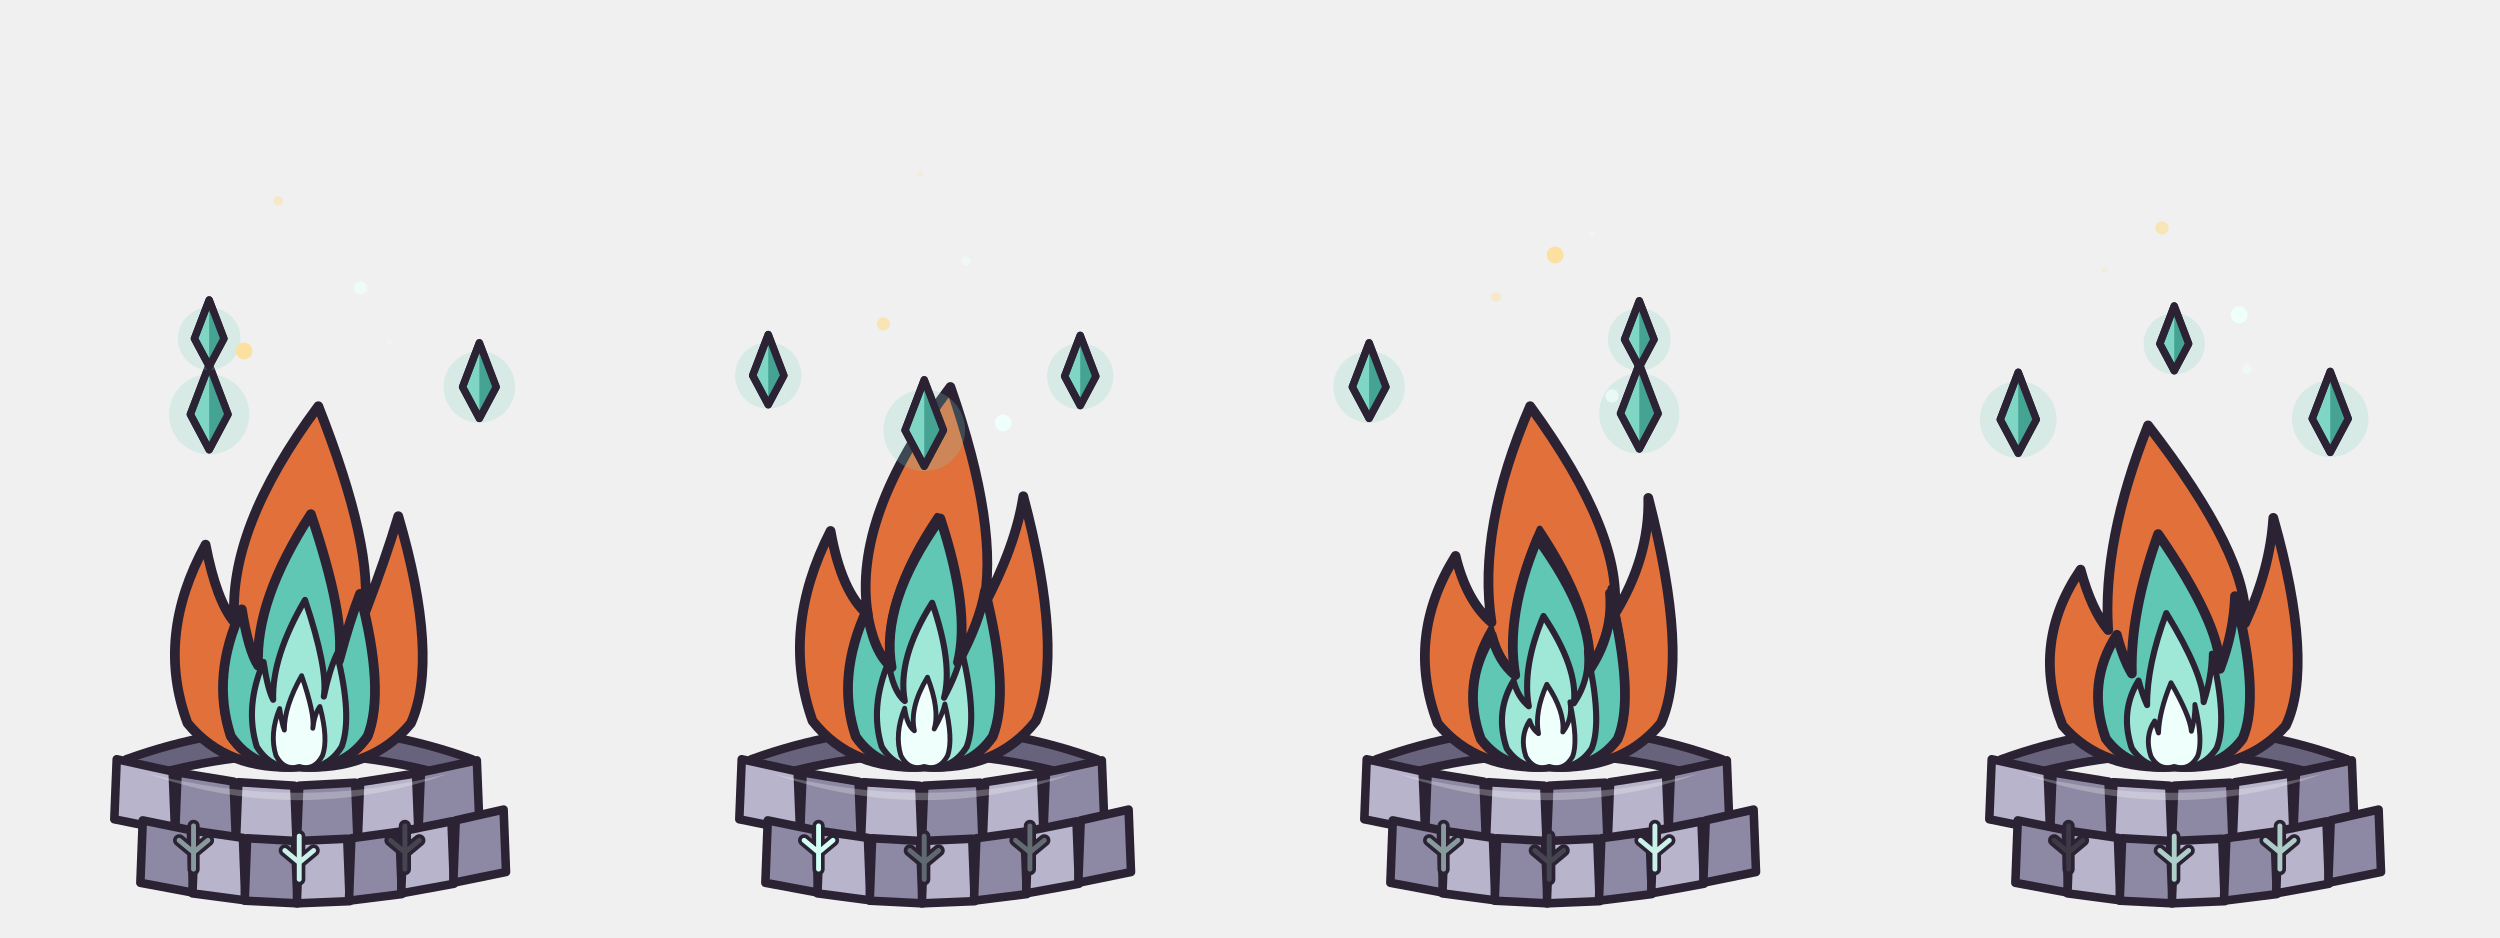
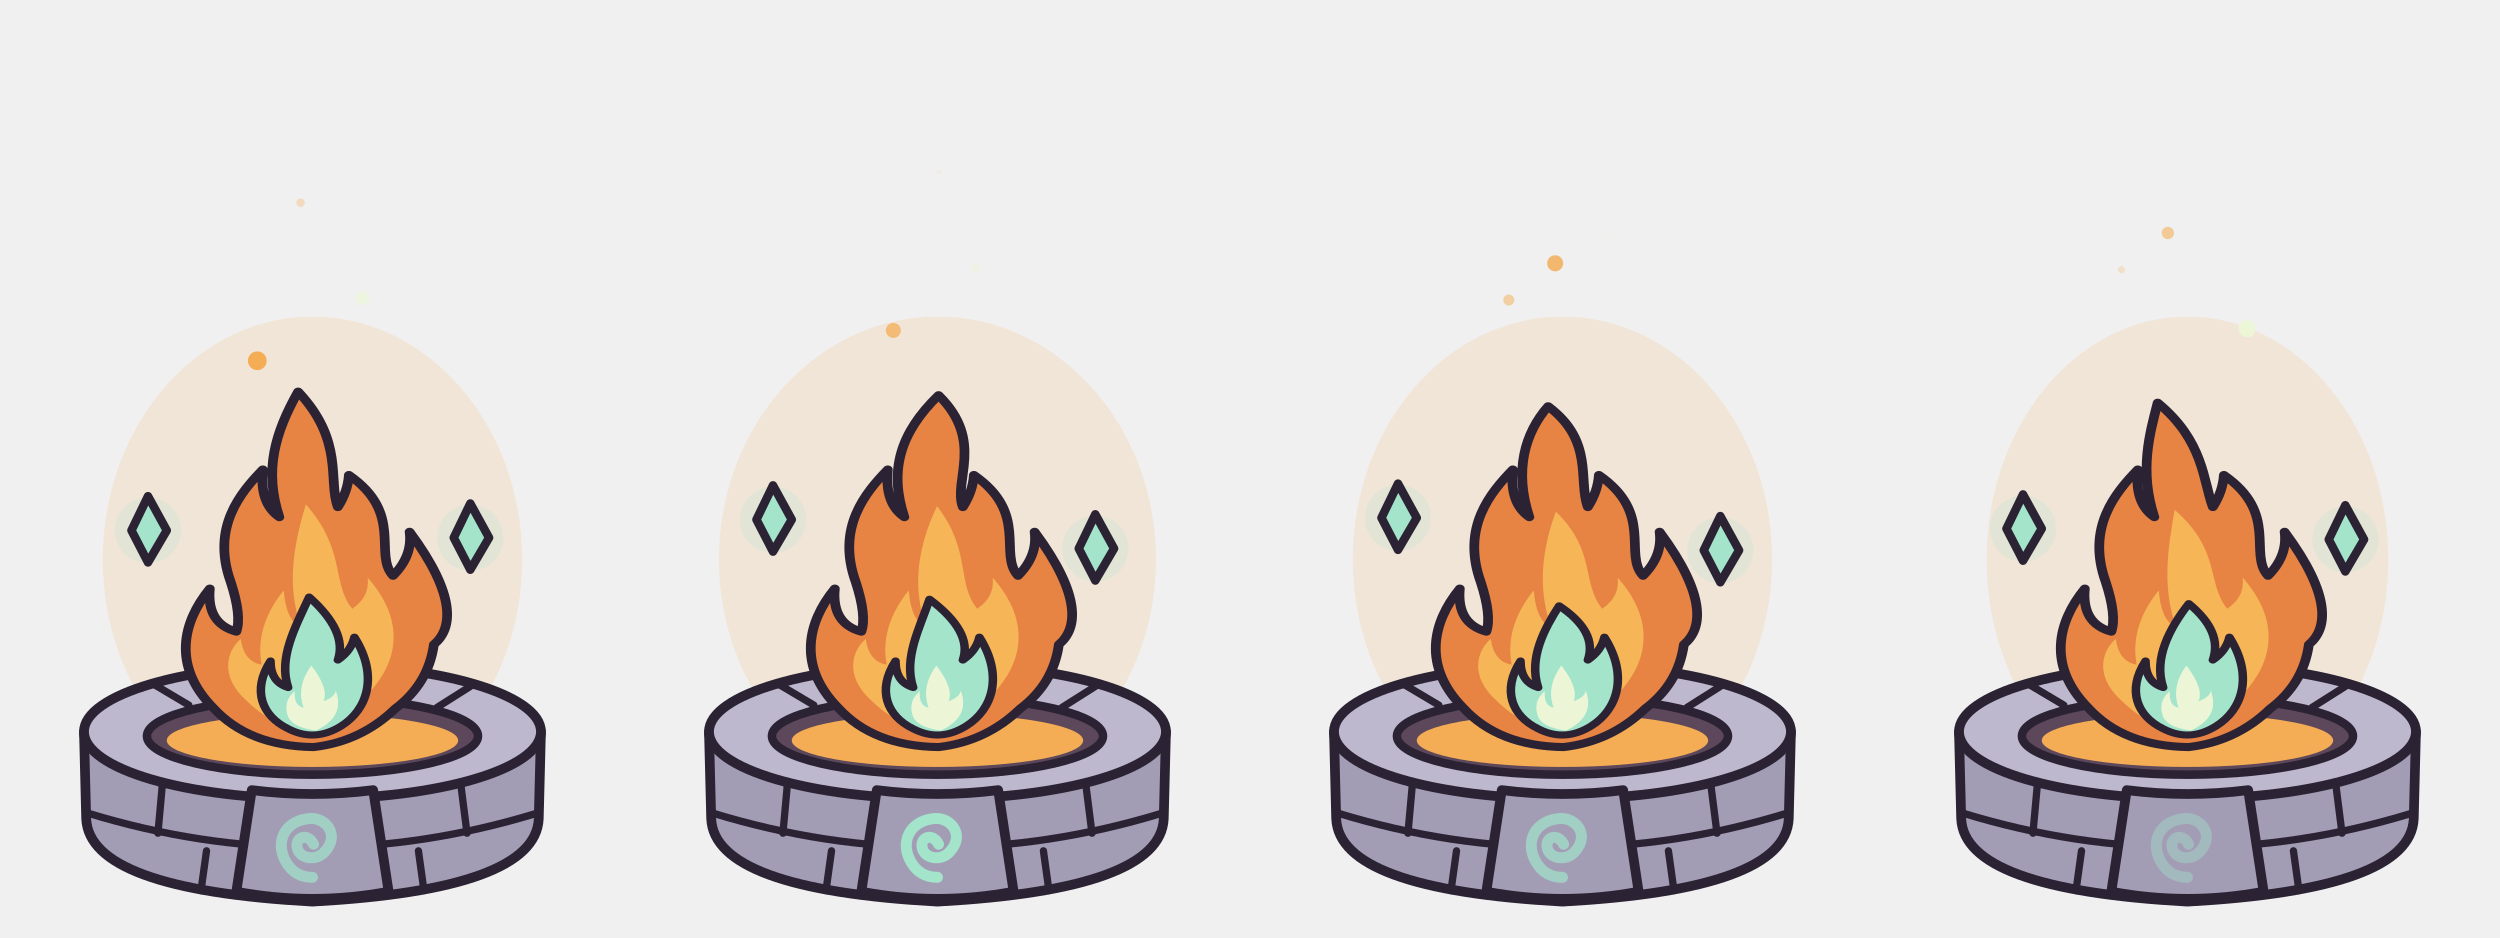
<svg xmlns="http://www.w3.org/2000/svg" width="1024" height="384" viewBox="0 0 2048 768">
  <defs />
  <g stroke="#2b2233" stroke-linejoin="round" stroke-linecap="round" stroke-width="8.00">
-     <g transform="translate(-6.7 -7.6) scale(0.98371)">
-       <path d="M112 640 Q256 588 400 640 L400 660 Q256 612 112 660 Z" fill="#67637d" stroke-width="7.12" />
-       <g transform="translate(0.0 0.0) rotate(0.0) scale(1 1)">
-         <path d="M271.9 346.0 Q319.0 465.7 310.0 520.0 Q328.3 472.0 338.5 437.6 Q373.0 556.0 349.0 610.0 Q316.0 650.0 256.0 646.0 Q196.0 650.0 163.0 610.0 Q136.0 538.0 178.0 461.3 Q187.0 508.0 202.1 526.0 Q196.0 448.0 271.9 346.0 Z" fill="#e2703a" stroke-width="8.13" />
-         <path d="M263.9 448.0 Q295.1 527.8 289.5 562.8 Q299.8 531.2 307.1 509.5 Q328.5 586.6 313.7 622.2 Q293.2 650.0 256.0 646.0 Q218.8 650.0 198.3 622.2 Q181.6 574.7 207.6 523.4 Q213.2 554.9 222.0 566.8 Q218.8 515.3 263.9 448.0 Z" fill="#f4a64a" stroke-width="5.08" />
-         <path d="M259.2 538.0 Q277.4 582.5 274.4 600.6 Q279.1 583.4 284.1 572.8 Q295.8 613.6 287.6 633.0 Q276.4 650.0 256.0 646.0 Q235.6 650.0 224.4 633.0 Q215.2 607.1 229.5 578.4 Q232.5 596.3 236.9 602.8 Q235.6 574.7 259.2 538.0 Z" fill="#fbe0a0" stroke-width="4.07" />
+     <g transform="translate(24.5 69.5) scale(0.90419)">
+       <ellipse cx="256" cy="430" rx="190.0" ry="220" fill="#f4ad55" opacity=".16" stroke="none" />
+       <path d="M49 586 Q61 550 256 548 Q451 550 463 586 L461 665 Q458 729 256 740 Q54 729 51 665 Z" fill="#a29db5" stroke-width="8.82" />
+       <path d="M53 660 Q256 722 459 660" fill="none" stroke-width="6.62" />
+       <path d="M121 623 L116 678 M389 623 L396 678 M160 694 L155 730 M352 694 L357 730" fill="none" stroke-width="6.62" />
+       <ellipse cx="256.0" cy="586.0" rx="207.0" ry="61.0" fill="#bdb8cd" stroke-width="8.82" />
+       <path d="M112 543 L144 562 M219 526 L224 553 M321 529 L308 554 M399 545 L369 564" fill="none" stroke-width="6.62" />
+       <ellipse cx="256.0" cy="590.0" rx="150.0" ry="35.0" fill="#5c485a" stroke-width="7.72" />
+       <ellipse cx="256" cy="594" rx="132" ry="24" fill="#f4ad55" stroke="none" />
+       <g transform="translate(0 102) scale(1 .83)">
+         <path d="M243.0 212.0 C285.0 266 270 309 279 338 Q288 321 289 303 C339 345 311 389 329 413 Q347 391 344 365 C387 435 383 471 366 488 Q361 531 331 558 Q300 594 257 600 Q198 599 166 557 C129 512 138 464 163 427 Q160 465 187 474 Q192 457 182 420 C164 360 191 322 211 297 Q208 334 226 349 C212 298 222 257 243.0 212.0 Z" fill="#e78343" stroke-width="8.82" />
+         <path d="M250.0 335.0 C287 386 273 421 292 449 Q308 436 306 415 C342 464 332 509 307 541 Q288 572 255 584 Q221 579 196 549 C171 522 179 494 191 482 Q194 507 210 510 C205 479 215 451 230 429 Q232 462 246 470 C232 424 239 379 250.0 335.0 Z" fill="#f6b657" stroke="none" opacity="1" />
+         <path d="M253.0 436.2 Q288 474 279 505 Q291 495 294 480 C316 522 306 559 282 577 Q258 595 234 580 C210 566 201 538 218 506 Q218 529 234 535 C225 503 240 470 253.0 436.2 Z" fill="#a3e4cb" stroke-width="7.72" />
+         <path d="M255 511 Q271 536 266 550 Q277 545 277 538 Q286 567 259 582 Q235 578 233 563 Q230 549 240 539 Q239 555 248 557 Q241 534 255 511 Z" fill="#ecf6d6" stroke="none" opacity="1" />
      </g>
-       <path d="M265.7 435.9 Q294.6 521.4 289.1 557.8 Q298.1 524.1 306.6 502.3 Q327.8 583.0 313.0 620.8 Q292.8 650.0 256.0 646.0 Q219.2 650.0 199.0 620.8 Q182.4 570.4 208.2 515.2 Q213.7 549.4 221.8 562.0 Q219.2 507.3 265.7 435.9 Z" fill="#5fc7b4" stroke-width="8.13" />
-       <path d="M260.8 507.3 Q280.0 564.6 276.5 587.8 Q281.1 565.6 287.4 552.2 Q300.5 604.4 291.4 629.4 Q278.8 650.0 256.0 646.0 Q233.2 650.0 220.6 629.4 Q210.4 596.1 226.3 559.0 Q229.8 582.2 234.3 590.5 Q233.2 554.5 260.8 507.3 Z" fill="#9fe8d8" stroke-width="5.08" />
-       <path d="M258.0 570.4 Q269.1 602.5 267.3 614.2 Q268.8 602.1 273.2 596.1 Q280.4 623.3 275.4 636.9 Q268.5 650.0 256.0 646.0 Q243.5 650.0 236.6 636.9 Q231.0 618.8 239.7 597.8 Q241.6 611.2 243.6 615.7 Q243.5 596.1 258.0 570.4 Z" fill="#effffb" stroke-width="4.07" />
-       <path d="M104.0 640.0 L150.6 650.2 L152.6 700.2 L102.0 690.0 Z" fill="#b8b4cb" stroke-width="7.12" />
-       <path d="M154.7 651.0 L201.3 658.6 L203.3 708.6 L152.7 701.0 Z" fill="#8d88a3" stroke-width="7.12" />
-       <path d="M205.3 659.1 L251.9 662.0 L253.9 712.0 L203.3 709.1 Z" fill="#b8b4cb" stroke-width="7.12" />
-       <path d="M256.0 662.0 L302.6 659.5 L304.6 709.5 L254.0 712.0 Z" fill="#8d88a3" stroke-width="7.12" />
-       <path d="M306.7 659.1 L353.3 651.8 L355.3 701.8 L304.7 709.1 Z" fill="#b8b4cb" stroke-width="7.12" />
-       <path d="M357.3 651.0 L403.9 640.9 L405.9 690.9 L355.3 701.0 Z" fill="#8d88a3" stroke-width="7.12" />
-       <path d="M125.7 690.9 L165.7 699.1 L167.7 751.1 L123.7 742.9 Z" fill="#8d88a3" stroke-width="7.12" />
-       <path d="M169.1 699.7 L209.1 705.5 L211.1 757.5 L167.1 751.7 Z" fill="#b8b4cb" stroke-width="7.12" />
-       <path d="M212.6 705.8 L252.5 708.0 L254.5 760.0 L210.6 757.8 Z" fill="#8d88a3" stroke-width="7.12" />
-       <path d="M256.0 708.0 L296.0 706.2 L298.0 758.2 L254.0 760.0 Z" fill="#b8b4cb" stroke-width="7.12" />
-       <path d="M299.4 705.8 L339.4 700.3 L341.4 752.3 L297.4 757.8 Z" fill="#8d88a3" stroke-width="7.12" />
-       <path d="M342.9 699.7 L382.8 691.7 L384.8 743.7 L340.9 751.7 Z" fill="#b8b4cb" stroke-width="7.12" />
-       <path d="M386.3 690.9 L426.2 681.9 L428.2 733.9 L384.3 742.9 Z" fill="#8d88a3" stroke-width="7.12" />
-       <path d="M130.0 652.0 L140.3 655.6 L150.7 658.8 L161.2 661.7 L171.6 664.3 L182.1 666.6 L192.5 668.5 L203.0 670.2 L213.5 671.6 L224.0 672.7 L234.5 673.4 L245.0 673.9 L255.5 674.1 L266.0 673.9 L276.5 673.4 L286.9 672.7 L297.4 671.6 L307.8 670.2 L318.2 668.5 L328.6 666.6 L339.0 664.3 L349.3 661.7 L359.6 658.8 L369.8 655.6 L380.0 652.0 L380.0 652.0 L369.5 654.5 L359.1 656.8 L348.7 658.9 L338.3 660.8 L327.9 662.5 L317.5 664.0 L307.2 665.2 L296.8 666.2 L286.5 667.0 L276.2 667.5 L265.8 667.8 L255.5 667.9 L245.2 667.8 L234.8 667.5 L224.4 667.0 L214.1 666.2 L203.6 665.2 L193.2 664.0 L182.8 662.5 L172.3 660.8 L161.8 658.9 L151.2 656.8 L140.7 654.5 L130.0 652.0 Z" fill="#ffffff" stroke="none" opacity="0.25" />
-       <path d="M168 695.513 L168 731.513 M156 707.513 L168 717.513 L180 707.513" fill="none" stroke-width="10.17" />
-       <path d="M168 695.513 L168 731.513 M156 707.513 L168 717.513 L180 707.513" fill="none" stroke="#d4fff5" stroke-width="4.07" opacity="0.55" />
-       <path d="M256 704.0 L256 740.0 M244 716.0 L256 726.0 L268 716.0" fill="none" stroke-width="10.17" />
-       <path d="M256 704.0 L256 740.0 M244 716.0 L256 726.0 L268 716.0" fill="none" stroke="#d4fff5" stroke-width="4.07" opacity="0.94" />
-       <path d="M344 695.513 L344 731.513 M332 707.513 L344 717.513 L356 707.513" fill="none" stroke-width="10.17" />
-       <path d="M344 695.513 L344 731.513 M332 707.513 L344 717.513 L356 707.513" fill="none" stroke="#d4fff5" stroke-width="4.07" opacity="0.16" />
-       <circle cx="406.0" cy="330.0" r="29.8" fill="#7fd6c4" opacity=".22" stroke="none" />
-       <path d="M406.0 293.2 L420.0 330.0 L406.0 356.2 L392.0 330.0 Z" fill="#7fd6c4" stroke-width="6.10" />
-       <path d="M406.0 293.2 L420.0 330.0 L406.0 356.2 Z" fill="#45a394" stroke="none" opacity="1" />
-       <path d="M406.0 293.2 L420.0 330.0 L406.0 356.2 L392.0 330.0 Z" fill="none" stroke-width="6.10" />
-       <circle cx="181.0" cy="352.8" r="33.4" fill="#7fd6c4" opacity=".22" stroke="none" />
-       <path d="M181.0 311.5 L196.7 352.8 L181.0 382.3 L165.3 352.8 Z" fill="#7fd6c4" stroke-width="6.10" />
-       <path d="M181.0 311.5 L196.7 352.8 L181.0 382.3 Z" fill="#45a394" stroke="none" opacity="1" />
-       <path d="M181.0 311.5 L196.7 352.8 L181.0 382.3 L165.3 352.8 Z" fill="none" stroke-width="6.10" />
-       <circle cx="181.0" cy="289.7" r="26.1" fill="#7fd6c4" opacity=".22" stroke="none" />
-       <path d="M181.0 257.5 L193.3 289.7 L181.0 312.7 L168.7 289.7 Z" fill="#7fd6c4" stroke-width="6.10" />
-       <path d="M181.0 257.5 L193.3 289.7 L181.0 312.7 Z" fill="#45a394" stroke="none" opacity="1" />
-       <path d="M181.0 257.5 L193.3 289.7 L181.0 312.7 L168.7 289.7 Z" fill="none" stroke-width="6.10" />
-       <circle cx="210.0" cy="300.0" r="7.0" fill="#fbe0a0" stroke="none" opacity="1.00" />
-       <circle cx="307.2" cy="247.5" r="5.5" fill="#effffb" stroke="none" opacity="0.75" />
-       <circle cx="238.5" cy="175.0" r="4.0" fill="#fbe0a0" stroke="none" opacity="0.50" />
-       <circle cx="331.3" cy="292.5" r="2.5" fill="#effffb" stroke="none" opacity="0.25" />
+       <path d="M201 639 Q256 646 311 639 L325 731 Q256 744 187 731 Z" fill="#a29db5" stroke-width="8.82" />
+       <path d="M257 688 C252 678 241 681 242 690 C243 701 259 704 267 695 C282 679 267 662 251 665 C230 668 222 687 232 704 Q240 718 256 718" fill="none" stroke="#a3e4cb" stroke-width="9.93" opacity="0.70" />
+       <circle cx="107" cy="403.7" r="30" fill="#a3e4cb" opacity=".18" stroke="none" />
+       <path d="M107 372.7 L124 403.7 L107 432.7 L92 403.7 Z" fill="#a3e4cb" stroke-width="7.72" />
+       <circle cx="399" cy="410.3" r="30" fill="#a3e4cb" opacity=".18" stroke="none" />
+       <path d="M399 379.3 L416 410.3 L399 439.3 L384 410.3 Z" fill="#a3e4cb" stroke-width="7.72" />
+       <circle cx="206.0" cy="250.0" r="8.5" fill="#f4ad55" stroke="none" opacity="1.00" />
+       <circle cx="301.4" cy="193.3" r="6.2" fill="#ecf6d6" stroke="none" opacity="0.67" />
+       <circle cx="245.2" cy="106.7" r="3.8" fill="#f4ad55" stroke="none" opacity="0.33" />
    </g>
-     <g transform="translate(505.3 -7.6) scale(0.98371)">
-       <path d="M112 640 Q256 588 400 640 L400 660 Q256 612 112 660 Z" fill="#67637d" stroke-width="7.12" />
-       <g transform="translate(0.0 0.0) rotate(0.0) scale(1 1)">
-         <path d="M277.8 330.0 Q319.0 448.2 305.0 513.3 Q332.1 462.7 338.5 421.0 Q373.0 551.2 349.0 608.1 Q316.0 650.0 256.0 646.0 Q196.0 650.0 163.0 608.1 Q136.0 532.2 178.0 449.9 Q187.0 500.6 209.0 519.6 Q196.0 437.4 277.8 330.0 Z" fill="#e2703a" stroke-width="8.13" />
-         <path d="M266.8 437.4 Q295.1 515.2 285.5 558.4 Q302.9 525.0 307.1 497.8 Q328.5 583.4 313.7 621.0 Q293.2 650.0 256.0 646.0 Q218.8 650.0 198.3 621.0 Q181.6 570.9 207.6 515.7 Q213.2 550.1 227.6 562.6 Q218.8 508.4 266.8 437.4 Z" fill="#f4a64a" stroke-width="5.08" />
-         <path d="M260.5 532.2 Q277.4 574.4 271.4 598.2 Q281.4 580.0 284.1 565.6 Q295.8 611.9 287.6 632.3 Q276.4 650.0 256.0 646.0 Q235.6 650.0 224.4 632.3 Q215.2 605.0 229.5 573.9 Q232.5 593.7 241.1 600.5 Q235.6 570.9 260.5 532.2 Z" fill="#fbe0a0" stroke-width="4.07" />
+     <g transform="translate(536.5 69.5) scale(0.90419)">
+       <ellipse cx="256" cy="430" rx="198.0" ry="220" fill="#f4ad55" opacity=".16" stroke="none" />
+       <path d="M49 586 Q61 550 256 548 Q451 550 463 586 L461 665 Q458 729 256 740 Q54 729 51 665 Z" fill="#a29db5" stroke-width="8.82" />
+       <path d="M53 660 Q256 722 459 660" fill="none" stroke-width="6.62" />
+       <path d="M121 623 L116 678 M389 623 L396 678 M160 694 L155 730 M352 694 L357 730" fill="none" stroke-width="6.62" />
+       <ellipse cx="256.0" cy="586.0" rx="207.0" ry="61.0" fill="#bdb8cd" stroke-width="8.82" />
+       <path d="M112 543 L144 562 M219 526 L224 553 M321 529 L308 554 M399 545 L369 564" fill="none" stroke-width="6.62" />
+       <ellipse cx="256.0" cy="590.0" rx="150.0" ry="35.0" fill="#5c485a" stroke-width="7.72" />
+       <ellipse cx="256" cy="594" rx="132" ry="24" fill="#f4ad55" stroke="none" />
+       <g transform="translate(0 102) scale(1 .83)">
+         <path d="M257.0 215.9 C299.0 266 270 309 279 338 Q288 321 289 303 C339 345 311 389 329 413 Q347 391 344 365 C387 435 383 471 366 488 Q361 531 331 558 Q300 594 257 600 Q198 599 166 557 C129 512 138 464 163 427 Q160 465 187 474 Q192 457 182 420 C164 360 191 322 211 297 Q208 334 226 349 C212 298 222 257 257.0 215.9 Z" fill="#e78343" stroke-width="8.82" />
+         <path d="M255.6 337.0 C287 386 273 421 292 449 Q308 436 306 415 C342 464 332 509 307 541 Q288 572 255 584 Q221 579 196 549 C171 522 179 494 191 482 Q194 507 210 510 C205 479 215 451 230 429 Q232 462 246 470 C232 424 239 379 255.6 337.0 Z" fill="#f6b657" stroke="none" opacity="1" />
+         <path d="M248.8 438.6 Q288 474 279 505 Q291 495 294 480 C316 522 306 559 282 577 Q258 595 234 580 C210 566 201 538 218 506 Q218 529 234 535 C225 503 240 470 248.8 438.6 Z" fill="#a3e4cb" stroke-width="7.72" />
+         <path d="M255 511 Q271 536 266 550 Q277 545 277 538 Q286 567 259 582 Q235 578 233 563 Q230 549 240 539 Q239 555 248 557 Q241 534 255 511 Z" fill="#ecf6d6" stroke="none" opacity="1" />
      </g>
-       <path d="M269.4 439.5 Q294.6 516.1 284.1 559.3 Q302.0 526.2 306.6 499.8 Q327.8 584.1 313.0 621.2 Q292.8 650.0 256.0 646.0 Q219.2 650.0 199.0 621.2 Q182.4 571.7 208.2 515.6 Q213.7 551.0 228.8 563.4 Q219.2 509.7 269.4 439.5 Z" fill="#5fc7b4" stroke-width="8.13" />
-       <path d="M262.6 509.7 Q280.0 560.0 272.5 588.8 Q284.2 567.0 287.4 549.9 Q300.5 605.1 291.4 629.6 Q278.8 650.0 256.0 646.0 Q233.2 650.0 220.6 629.6 Q210.4 596.9 226.3 559.1 Q229.8 583.3 239.8 591.5 Q233.2 556.1 262.6 509.7 Z" fill="#9fe8d8" stroke-width="5.08" />
-       <path d="M258.7 571.7 Q269.1 598.8 264.3 614.8 Q271.2 602.9 273.2 594.0 Q280.4 623.7 275.4 637.1 Q268.5 650.0 256.0 646.0 Q243.5 650.0 236.6 637.1 Q231.0 619.2 239.7 597.5 Q241.6 611.8 247.8 616.3 Q243.5 596.9 258.7 571.7 Z" fill="#effffb" stroke-width="4.07" />
-       <path d="M104.0 640.0 L150.6 650.2 L152.6 700.2 L102.0 690.0 Z" fill="#b8b4cb" stroke-width="7.12" />
-       <path d="M154.7 651.0 L201.3 658.6 L203.3 708.6 L152.7 701.0 Z" fill="#8d88a3" stroke-width="7.12" />
-       <path d="M205.3 659.1 L251.9 662.0 L253.9 712.0 L203.3 709.1 Z" fill="#b8b4cb" stroke-width="7.12" />
-       <path d="M256.0 662.0 L302.6 659.5 L304.6 709.5 L254.0 712.0 Z" fill="#8d88a3" stroke-width="7.12" />
-       <path d="M306.7 659.1 L353.3 651.8 L355.3 701.8 L304.7 709.1 Z" fill="#b8b4cb" stroke-width="7.12" />
-       <path d="M357.3 651.0 L403.9 640.9 L405.9 690.9 L355.3 701.0 Z" fill="#8d88a3" stroke-width="7.12" />
-       <path d="M125.7 690.9 L165.7 699.1 L167.7 751.1 L123.7 742.9 Z" fill="#8d88a3" stroke-width="7.12" />
-       <path d="M169.1 699.7 L209.1 705.5 L211.1 757.5 L167.1 751.7 Z" fill="#b8b4cb" stroke-width="7.12" />
-       <path d="M212.6 705.8 L252.5 708.0 L254.5 760.0 L210.6 757.8 Z" fill="#8d88a3" stroke-width="7.12" />
-       <path d="M256.0 708.0 L296.0 706.2 L298.0 758.2 L254.0 760.0 Z" fill="#b8b4cb" stroke-width="7.12" />
-       <path d="M299.4 705.8 L339.4 700.3 L341.4 752.3 L297.4 757.8 Z" fill="#8d88a3" stroke-width="7.12" />
-       <path d="M342.9 699.7 L382.8 691.7 L384.8 743.7 L340.9 751.7 Z" fill="#b8b4cb" stroke-width="7.12" />
-       <path d="M386.3 690.9 L426.2 681.9 L428.2 733.9 L384.3 742.9 Z" fill="#8d88a3" stroke-width="7.12" />
-       <path d="M130.0 652.0 L140.3 655.6 L150.7 658.8 L161.2 661.7 L171.6 664.3 L182.1 666.6 L192.5 668.5 L203.0 670.2 L213.5 671.6 L224.0 672.7 L234.5 673.4 L245.0 673.9 L255.5 674.1 L266.0 673.9 L276.5 673.4 L286.9 672.7 L297.4 671.6 L307.8 670.2 L318.2 668.5 L328.6 666.6 L339.0 664.3 L349.3 661.7 L359.6 658.8 L369.8 655.6 L380.0 652.0 L380.0 652.0 L369.5 654.5 L359.1 656.8 L348.7 658.9 L338.3 660.8 L327.9 662.5 L317.5 664.0 L307.2 665.2 L296.8 666.2 L286.5 667.0 L276.2 667.5 L265.8 667.8 L255.5 667.9 L245.2 667.8 L234.8 667.5 L224.4 667.0 L214.1 666.2 L203.6 665.2 L193.2 664.0 L182.8 662.5 L172.3 660.8 L161.8 658.9 L151.2 656.8 L140.7 654.5 L130.0 652.0 Z" fill="#ffffff" stroke="none" opacity="0.25" />
-       <path d="M168 695.513 L168 731.513 M156 707.513 L168 717.513 L180 707.513" fill="none" stroke-width="10.17" />
-       <path d="M168 695.513 L168 731.513 M156 707.513 L168 717.513 L180 707.513" fill="none" stroke="#d4fff5" stroke-width="4.07" opacity="1.00" />
-       <path d="M256 704.0 L256 740.0 M244 716.0 L256 726.0 L268 716.0" fill="none" stroke-width="10.17" />
-       <path d="M256 704.0 L256 740.0 M244 716.0 L256 726.0 L268 716.0" fill="none" stroke="#d4fff5" stroke-width="4.07" opacity="0.32" />
-       <path d="M344 695.513 L344 731.513 M332 707.513 L344 717.513 L356 707.513" fill="none" stroke-width="10.17" />
-       <path d="M344 695.513 L344 731.513 M332 707.513 L344 717.513 L356 707.513" fill="none" stroke="#d4fff5" stroke-width="4.07" opacity="0.33" />
-       <circle cx="256.0" cy="366.0" r="34.0" fill="#7fd6c4" opacity=".22" stroke="none" />
-       <path d="M256.0 324.0 L272.0 366.0 L256.0 396.0 L240.0 366.0 Z" fill="#7fd6c4" stroke-width="6.10" />
-       <path d="M256.0 324.0 L272.0 366.0 L256.0 396.0 Z" fill="#45a394" stroke="none" opacity="1" />
-       <path d="M256.0 324.0 L272.0 366.0 L256.0 396.0 L240.0 366.0 Z" fill="none" stroke-width="6.10" />
-       <circle cx="126.1" cy="320.4" r="27.6" fill="#7fd6c4" opacity=".22" stroke="none" />
-       <path d="M126.1 286.3 L139.1 320.4 L126.1 344.8 L113.1 320.4 Z" fill="#7fd6c4" stroke-width="6.10" />
-       <path d="M126.1 286.3 L139.1 320.4 L126.1 344.8 Z" fill="#45a394" stroke="none" opacity="1" />
-       <path d="M126.1 286.3 L139.1 320.4 L126.1 344.8 L113.1 320.4 Z" fill="none" stroke-width="6.10" />
-       <circle cx="385.9" cy="321.1" r="27.6" fill="#7fd6c4" opacity=".22" stroke="none" />
-       <path d="M385.9 287.0 L398.9 321.1 L385.9 345.5 L372.9 321.1 Z" fill="#7fd6c4" stroke-width="6.10" />
-       <path d="M385.9 287.0 L398.9 321.1 L385.9 345.5 Z" fill="#45a394" stroke="none" opacity="1" />
-       <path d="M385.9 287.0 L398.9 321.1 L385.9 345.5 L372.9 321.1 Z" fill="none" stroke-width="6.10" />
-       <circle cx="222.0" cy="277.5" r="5.5" fill="#fbe0a0" stroke="none" opacity="0.75" />
-       <circle cx="290.9" cy="225.0" r="4.0" fill="#effffb" stroke="none" opacity="0.50" />
-       <circle cx="252.6" cy="152.5" r="2.5" fill="#fbe0a0" stroke="none" opacity="0.25" />
-       <circle cx="321.7" cy="360.0" r="7.0" fill="#effffb" stroke="none" opacity="1.00" />
+       <path d="M201 639 Q256 646 311 639 L325 731 Q256 744 187 731 Z" fill="#a29db5" stroke-width="8.82" />
+       <path d="M257 688 C252 678 241 681 242 690 C243 701 259 704 267 695 C282 679 267 662 251 665 C230 668 222 687 232 704 Q240 718 256 718" fill="none" stroke="#a3e4cb" stroke-width="9.93" opacity="1.00" />
+       <circle cx="107" cy="393.9" r="30" fill="#a3e4cb" opacity=".18" stroke="none" />
+       <path d="M107 362.9 L124 393.9 L107 422.9 L92 393.9 Z" fill="#a3e4cb" stroke-width="7.72" />
+       <circle cx="399" cy="420.1" r="30" fill="#a3e4cb" opacity=".18" stroke="none" />
+       <path d="M399 389.1 L416 420.1 L399 449.1 L384 420.1 Z" fill="#a3e4cb" stroke-width="7.72" />
+       <circle cx="216.0" cy="222.5" r="6.8" fill="#f4ad55" stroke="none" opacity="0.75" />
+       <circle cx="290.2" cy="165.8" r="4.4" fill="#ecf6d6" stroke="none" opacity="0.42" />
+       <circle cx="257.4" cy="79.2" r="2.1" fill="#f4ad55" stroke="none" opacity="0.08" />
    </g>
-     <g transform="translate(1017.3 -7.6) scale(0.98371)">
-       <path d="M112 640 Q256 588 400 640 L400 660 Q256 612 112 660 Z" fill="#67637d" stroke-width="7.12" />
-       <g transform="translate(0.0 0.0) rotate(0.0) scale(1 1)">
-         <path d="M240.1 346.0 Q319.0 454.3 310.0 520.0 Q339.7 472.0 338.5 422.4 Q373.0 556.0 349.0 610.0 Q316.0 650.0 256.0 646.0 Q196.0 650.0 163.0 610.0 Q136.0 538.0 178.0 470.7 Q187.0 508.0 207.9 526.0 Q196.0 448.0 240.1 346.0 Z" fill="#e2703a" stroke-width="8.13" />
-         <path d="M248.1 448.0 Q295.1 518.7 289.5 562.8 Q308.9 531.2 307.1 497.4 Q328.5 586.6 313.7 622.2 Q293.2 650.0 256.0 646.0 Q218.8 650.0 198.3 622.2 Q181.6 574.7 207.6 531.0 Q213.2 554.9 226.7 566.8 Q218.8 515.3 248.1 448.0 Z" fill="#f4a64a" stroke-width="5.08" />
-         <path d="M252.8 538.0 Q277.4 575.6 274.4 600.6 Q285.9 583.4 284.1 563.7 Q295.8 613.6 287.6 633.0 Q276.4 650.0 256.0 646.0 Q235.6 650.0 224.4 633.0 Q215.2 607.1 229.5 584.0 Q232.5 596.3 240.4 602.8 Q235.6 574.7 252.8 538.0 Z" fill="#fbe0a0" stroke-width="4.07" />
+     <g transform="translate(1048.5 69.5) scale(0.90419)">
+       <ellipse cx="256" cy="430" rx="190.0" ry="220" fill="#f4ad55" opacity=".16" stroke="none" />
+       <path d="M49 586 Q61 550 256 548 Q451 550 463 586 L461 665 Q458 729 256 740 Q54 729 51 665 Z" fill="#a29db5" stroke-width="8.82" />
+       <path d="M53 660 Q256 722 459 660" fill="none" stroke-width="6.62" />
+       <path d="M121 623 L116 678 M389 623 L396 678 M160 694 L155 730 M352 694 L357 730" fill="none" stroke-width="6.62" />
+       <ellipse cx="256.0" cy="586.0" rx="207.0" ry="61.0" fill="#bdb8cd" stroke-width="8.82" />
+       <path d="M112 543 L144 562 M219 526 L224 553 M321 529 L308 554 M399 545 L369 564" fill="none" stroke-width="6.62" />
+       <ellipse cx="256.0" cy="590.0" rx="150.0" ry="35.0" fill="#5c485a" stroke-width="7.72" />
+       <ellipse cx="256" cy="594" rx="132" ry="24" fill="#f4ad55" stroke="none" />
+       <g transform="translate(0 102) scale(1 .83)">
+         <path d="M243.0 228.0 C285.0 266 270 309 279 338 Q288 321 289 303 C339 345 311 389 329 413 Q347 391 344 365 C387 435 383 471 366 488 Q361 531 331 558 Q300 594 257 600 Q198 599 166 557 C129 512 138 464 163 427 Q160 465 187 474 Q192 457 182 420 C164 360 191 322 211 297 Q208 334 226 349 C212 298 222 257 243.0 228.0 Z" fill="#e78343" stroke-width="8.82" />
+         <path d="M250.0 343.0 C287 386 273 421 292 449 Q308 436 306 415 C342 464 332 509 307 541 Q288 572 255 584 Q221 579 196 549 C171 522 179 494 191 482 Q194 507 210 510 C205 479 215 451 230 429 Q232 462 246 470 C232 424 239 379 250.0 343.0 Z" fill="#f6b657" stroke="none" opacity="1" />
+         <path d="M253.0 445.8 Q288 474 279 505 Q291 495 294 480 C316 522 306 559 282 577 Q258 595 234 580 C210 566 201 538 218 506 Q218 529 234 535 C225 503 240 470 253.0 445.8 Z" fill="#a3e4cb" stroke-width="7.72" />
+         <path d="M255 511 Q271 536 266 550 Q277 545 277 538 Q286 567 259 582 Q235 578 233 563 Q230 549 240 539 Q239 555 248 557 Q241 534 255 511 Z" fill="#ecf6d6" stroke="none" opacity="1" />
      </g>
-       <path d="M246.3 456.1 Q294.6 522.6 289.1 566.2 Q309.5 535.9 306.6 501.7 Q327.8 589.0 313.0 623.2 Q292.8 650.0 256.0 646.0 Q219.2 650.0 199.0 623.2 Q182.4 577.6 208.2 536.8 Q213.7 558.6 227.7 570.0 Q219.2 520.7 246.3 456.1 Z" fill="#5fc7b4" stroke-width="8.13" />
-       <path d="M251.2 520.7 Q280.0 563.7 276.5 593.4 Q290.2 573.3 287.4 549.7 Q300.5 608.4 291.4 631.0 Q278.8 650.0 256.0 646.0 Q233.2 650.0 220.6 631.0 Q210.4 600.9 226.3 574.6 Q229.8 588.3 239.0 595.9 Q233.2 563.3 251.2 520.7 Z" fill="#9fe8d8" stroke-width="5.08" />
-       <path d="M254.0 577.6 Q269.1 600.2 267.3 617.3 Q275.7 606.3 273.2 592.2 Q280.4 625.5 275.4 637.8 Q268.5 650.0 256.0 646.0 Q243.5 650.0 236.6 637.8 Q231.0 621.4 239.7 607.8 Q241.6 614.6 247.1 618.7 Q243.5 600.9 254.0 577.6 Z" fill="#effffb" stroke-width="4.07" />
-       <path d="M104.0 640.0 L150.6 650.2 L152.6 700.2 L102.0 690.0 Z" fill="#b8b4cb" stroke-width="7.12" />
-       <path d="M154.7 651.0 L201.3 658.6 L203.3 708.6 L152.7 701.0 Z" fill="#8d88a3" stroke-width="7.12" />
-       <path d="M205.3 659.1 L251.9 662.0 L253.9 712.0 L203.3 709.1 Z" fill="#b8b4cb" stroke-width="7.12" />
-       <path d="M256.0 662.0 L302.6 659.5 L304.6 709.5 L254.0 712.0 Z" fill="#8d88a3" stroke-width="7.12" />
-       <path d="M306.7 659.1 L353.3 651.8 L355.3 701.8 L304.7 709.1 Z" fill="#b8b4cb" stroke-width="7.12" />
-       <path d="M357.3 651.0 L403.9 640.9 L405.9 690.9 L355.3 701.0 Z" fill="#8d88a3" stroke-width="7.12" />
-       <path d="M125.7 690.9 L165.7 699.1 L167.7 751.1 L123.7 742.9 Z" fill="#8d88a3" stroke-width="7.12" />
-       <path d="M169.1 699.7 L209.1 705.5 L211.1 757.5 L167.1 751.7 Z" fill="#b8b4cb" stroke-width="7.12" />
-       <path d="M212.6 705.8 L252.5 708.0 L254.5 760.0 L210.6 757.8 Z" fill="#8d88a3" stroke-width="7.12" />
-       <path d="M256.0 708.0 L296.0 706.2 L298.0 758.2 L254.0 760.0 Z" fill="#b8b4cb" stroke-width="7.12" />
-       <path d="M299.4 705.8 L339.4 700.3 L341.4 752.3 L297.4 757.8 Z" fill="#8d88a3" stroke-width="7.12" />
-       <path d="M342.9 699.7 L382.8 691.7 L384.8 743.7 L340.9 751.7 Z" fill="#b8b4cb" stroke-width="7.12" />
-       <path d="M386.3 690.9 L426.2 681.9 L428.2 733.9 L384.3 742.9 Z" fill="#8d88a3" stroke-width="7.12" />
-       <path d="M130.0 652.0 L140.3 655.6 L150.7 658.8 L161.2 661.7 L171.6 664.3 L182.1 666.6 L192.5 668.5 L203.0 670.2 L213.5 671.6 L224.0 672.7 L234.5 673.4 L245.0 673.9 L255.5 674.1 L266.0 673.9 L276.5 673.4 L286.9 672.7 L297.4 671.6 L307.8 670.2 L318.2 668.5 L328.6 666.6 L339.0 664.3 L349.3 661.7 L359.6 658.8 L369.8 655.6 L380.0 652.0 L380.0 652.0 L369.5 654.5 L359.1 656.8 L348.7 658.9 L338.3 660.8 L327.9 662.5 L317.5 664.0 L307.2 665.2 L296.8 666.2 L286.5 667.0 L276.2 667.5 L265.8 667.8 L255.5 667.9 L245.2 667.8 L234.8 667.5 L224.4 667.0 L214.1 666.2 L203.6 665.2 L193.2 664.0 L182.8 662.5 L172.3 660.8 L161.8 658.9 L151.2 656.8 L140.7 654.5 L130.0 652.0 Z" fill="#ffffff" stroke="none" opacity="0.25" />
-       <path d="M168 695.513 L168 731.513 M156 707.513 L168 717.513 L180 707.513" fill="none" stroke-width="10.17" />
-       <path d="M168 695.513 L168 731.513 M156 707.513 L168 717.513 L180 707.513" fill="none" stroke="#d4fff5" stroke-width="4.07" opacity="0.55" />
-       <path d="M256 704.0 L256 740.0 M244 716.0 L256 726.0 L268 716.0" fill="none" stroke-width="10.17" />
-       <path d="M256 704.0 L256 740.0 M244 716.0 L256 726.0 L268 716.0" fill="none" stroke="#d4fff5" stroke-width="4.07" opacity="0.16" />
-       <path d="M344 695.513 L344 731.513 M332 707.513 L344 717.513 L356 707.513" fill="none" stroke-width="10.17" />
-       <path d="M344 695.513 L344 731.513 M332 707.513 L344 717.513 L356 707.513" fill="none" stroke="#d4fff5" stroke-width="4.07" opacity="0.94" />
-       <circle cx="106.0" cy="330.0" r="29.8" fill="#7fd6c4" opacity=".22" stroke="none" />
-       <path d="M106.0 293.2 L120.0 330.0 L106.0 356.2 L92.0 330.0 Z" fill="#7fd6c4" stroke-width="6.10" />
-       <path d="M106.0 293.2 L120.0 330.0 L106.0 356.2 Z" fill="#45a394" stroke="none" opacity="1" />
-       <path d="M106.0 293.2 L120.0 330.0 L106.0 356.2 L92.0 330.0 Z" fill="none" stroke-width="6.10" />
-       <circle cx="331.0" cy="290.4" r="26.1" fill="#7fd6c4" opacity=".22" stroke="none" />
-       <path d="M331.0 258.2 L343.3 290.4 L331.0 313.4 L318.7 290.4 Z" fill="#7fd6c4" stroke-width="6.10" />
-       <path d="M331.0 258.2 L343.3 290.4 L331.0 313.4 Z" fill="#45a394" stroke="none" opacity="1" />
-       <path d="M331.0 258.2 L343.3 290.4 L331.0 313.4 L318.7 290.4 Z" fill="none" stroke-width="6.10" />
-       <circle cx="331.0" cy="352.1" r="33.4" fill="#7fd6c4" opacity=".22" stroke="none" />
-       <path d="M331.0 310.8 L346.7 352.1 L331.0 381.6 L315.3 352.1 Z" fill="#7fd6c4" stroke-width="6.10" />
-       <path d="M331.0 310.8 L346.7 352.1 L331.0 381.6 Z" fill="#45a394" stroke="none" opacity="1" />
-       <path d="M331.0 310.8 L346.7 352.1 L331.0 381.6 L315.3 352.1 Z" fill="none" stroke-width="6.10" />
-       <circle cx="211.7" cy="255.0" r="4.0" fill="#fbe0a0" stroke="none" opacity="0.50" />
-       <circle cx="291.5" cy="202.5" r="2.5" fill="#effffb" stroke="none" opacity="0.25" />
-       <circle cx="260.9" cy="220.0" r="7.0" fill="#fbe0a0" stroke="none" opacity="1.00" />
-       <circle cx="308.3" cy="337.5" r="5.5" fill="#effffb" stroke="none" opacity="0.75" />
+       <path d="M201 639 Q256 646 311 639 L325 731 Q256 744 187 731 Z" fill="#a29db5" stroke-width="8.82" />
+       <path d="M257 688 C252 678 241 681 242 690 C243 701 259 704 267 695 C282 679 267 662 251 665 C230 668 222 687 232 704 Q240 718 256 718" fill="none" stroke="#a3e4cb" stroke-width="9.93" opacity="0.70" />
+       <circle cx="107" cy="392.3" r="30" fill="#a3e4cb" opacity=".18" stroke="none" />
+       <path d="M107 361.3 L124 392.3 L107 421.3 L92 392.3 Z" fill="#a3e4cb" stroke-width="7.72" />
+       <circle cx="399" cy="421.7" r="30" fill="#a3e4cb" opacity=".18" stroke="none" />
+       <path d="M399 390.7 L416 421.7 L399 450.7 L384 421.7 Z" fill="#a3e4cb" stroke-width="7.72" />
+       <circle cx="207.4" cy="195.0" r="5.0" fill="#f4ad55" stroke="none" opacity="0.50" />
+       <circle cx="297.2" cy="138.3" r="2.7" fill="#ecf6d6" stroke="none" opacity="0.17" />
+       <circle cx="249.4" cy="161.7" r="7.3" fill="#f4ad55" stroke="none" opacity="0.83" />
    </g>
-     <g transform="translate(1529.3 -7.6) scale(0.98371)">
-       <path d="M112 640 Q256 588 400 640 L400 660 Q256 612 112 660 Z" fill="#67637d" stroke-width="7.12" />
-       <g transform="translate(0.0 0.0) rotate(0.0) scale(1 1)">
-         <path d="M234.2 362.0 Q319.0 471.8 315.0 526.7 Q335.9 481.3 338.5 439.0 Q373.0 560.8 349.0 611.9 Q316.0 650.0 256.0 646.0 Q196.0 650.0 163.0 611.9 Q136.0 543.8 178.0 482.1 Q187.0 515.4 201.0 532.4 Q196.0 458.6 234.2 362.0 Z" fill="#e2703a" stroke-width="8.13" />
-         <path d="M245.2 458.6 Q295.1 531.3 293.5 567.3 Q305.8 537.3 307.1 509.1 Q328.5 589.8 313.7 623.5 Q293.2 650.0 256.0 646.0 Q218.8 650.0 198.3 623.5 Q181.6 578.5 207.6 538.7 Q213.2 559.8 221.1 571.0 Q218.8 522.3 245.2 458.6 Z" fill="#f4a64a" stroke-width="5.08" />
-         <path d="M251.5 543.8 Q277.4 583.7 277.4 603.1 Q283.6 586.7 284.1 570.9 Q295.8 615.3 287.6 633.7 Q276.4 650.0 256.0 646.0 Q235.6 650.0 224.4 633.7 Q215.2 609.2 229.5 588.5 Q232.5 599.0 236.2 605.1 Q235.6 578.5 251.5 543.8 Z" fill="#fbe0a0" stroke-width="4.07" />
+     <g transform="translate(1560.5 69.5) scale(0.90419)">
+       <ellipse cx="256" cy="430" rx="182.0" ry="220" fill="#f4ad55" opacity=".16" stroke="none" />
+       <path d="M49 586 Q61 550 256 548 Q451 550 463 586 L461 665 Q458 729 256 740 Q54 729 51 665 Z" fill="#a29db5" stroke-width="8.82" />
+       <path d="M53 660 Q256 722 459 660" fill="none" stroke-width="6.62" />
+       <path d="M121 623 L116 678 M389 623 L396 678 M160 694 L155 730 M352 694 L357 730" fill="none" stroke-width="6.62" />
+       <ellipse cx="256.0" cy="586.0" rx="207.0" ry="61.0" fill="#bdb8cd" stroke-width="8.82" />
+       <path d="M112 543 L144 562 M219 526 L224 553 M321 529 L308 554 M399 545 L369 564" fill="none" stroke-width="6.62" />
+       <ellipse cx="256.0" cy="590.0" rx="150.0" ry="35.0" fill="#5c485a" stroke-width="7.72" />
+       <ellipse cx="256" cy="594" rx="132" ry="24" fill="#f4ad55" stroke="none" />
+       <g transform="translate(0 102) scale(1 .83)">
+         <path d="M229.0 224.1 C271.0 266 270 309 279 338 Q288 321 289 303 C339 345 311 389 329 413 Q347 391 344 365 C387 435 383 471 366 488 Q361 531 331 558 Q300 594 257 600 Q198 599 166 557 C129 512 138 464 163 427 Q160 465 187 474 Q192 457 182 420 C164 360 191 322 211 297 Q208 334 226 349 C212 298 222 257 229.0 224.1 Z" fill="#e78343" stroke-width="8.82" />
+         <path d="M244.4 341.0 C287 386 273 421 292 449 Q308 436 306 415 C342 464 332 509 307 541 Q288 572 255 584 Q221 579 196 549 C171 522 179 494 191 482 Q194 507 210 510 C205 479 215 451 230 429 Q232 462 246 470 C232 424 239 379 244.4 341.0 Z" fill="#f6b657" stroke="none" opacity="1" />
+         <path d="M257.2 443.4 Q288 474 279 505 Q291 495 294 480 C316 522 306 559 282 577 Q258 595 234 580 C210 566 201 538 218 506 Q218 529 234 535 C225 503 240 470 257.2 443.4 Z" fill="#a3e4cb" stroke-width="7.72" />
+         <path d="M255 511 Q271 536 266 550 Q277 545 277 538 Q286 567 259 582 Q235 578 233 563 Q230 549 240 539 Q239 555 248 557 Q241 534 255 511 Z" fill="#ecf6d6" stroke="none" opacity="1" />
      </g>
-       <path d="M242.6 452.5 Q294.6 527.9 294.1 564.7 Q305.7 533.8 306.6 504.2 Q327.8 587.9 313.0 622.8 Q292.8 650.0 256.0 646.0 Q219.2 650.0 199.0 622.8 Q182.4 576.3 208.2 536.4 Q213.7 557.0 220.7 568.6 Q219.2 518.3 242.6 452.5 Z" fill="#5fc7b4" stroke-width="8.13" />
-       <path d="M249.4 518.3 Q280.0 568.3 280.5 592.4 Q287.1 571.9 287.4 552.1 Q300.5 607.7 291.4 630.7 Q278.8 650.0 256.0 646.0 Q233.2 650.0 220.6 630.7 Q210.4 600.0 226.3 574.5 Q229.8 587.2 233.4 594.9 Q233.2 561.7 249.4 518.3 Z" fill="#9fe8d8" stroke-width="5.08" />
-       <path d="M253.3 576.3 Q269.1 603.9 270.3 616.7 Q273.4 605.6 273.2 594.4 Q280.4 625.1 275.4 637.6 Q268.5 650.0 256.0 646.0 Q243.5 650.0 236.6 637.6 Q231.0 620.9 239.7 608.1 Q241.6 614.0 242.9 618.1 Q243.5 600.0 253.3 576.3 Z" fill="#effffb" stroke-width="4.07" />
-       <path d="M104.0 640.0 L150.6 650.2 L152.6 700.2 L102.0 690.0 Z" fill="#b8b4cb" stroke-width="7.12" />
-       <path d="M154.7 651.0 L201.3 658.6 L203.3 708.6 L152.7 701.0 Z" fill="#8d88a3" stroke-width="7.12" />
-       <path d="M205.3 659.1 L251.9 662.0 L253.9 712.0 L203.3 709.1 Z" fill="#b8b4cb" stroke-width="7.12" />
-       <path d="M256.0 662.0 L302.6 659.5 L304.6 709.5 L254.0 712.0 Z" fill="#8d88a3" stroke-width="7.12" />
-       <path d="M306.7 659.1 L353.3 651.8 L355.3 701.8 L304.7 709.1 Z" fill="#b8b4cb" stroke-width="7.12" />
-       <path d="M357.3 651.0 L403.9 640.9 L405.9 690.9 L355.3 701.0 Z" fill="#8d88a3" stroke-width="7.12" />
-       <path d="M125.7 690.9 L165.7 699.1 L167.7 751.1 L123.7 742.9 Z" fill="#8d88a3" stroke-width="7.12" />
-       <path d="M169.1 699.7 L209.1 705.5 L211.1 757.5 L167.1 751.7 Z" fill="#b8b4cb" stroke-width="7.12" />
-       <path d="M212.6 705.8 L252.5 708.0 L254.5 760.0 L210.6 757.8 Z" fill="#8d88a3" stroke-width="7.12" />
-       <path d="M256.0 708.0 L296.0 706.2 L298.0 758.2 L254.0 760.0 Z" fill="#b8b4cb" stroke-width="7.12" />
-       <path d="M299.4 705.8 L339.4 700.3 L341.4 752.3 L297.4 757.8 Z" fill="#8d88a3" stroke-width="7.12" />
-       <path d="M342.9 699.7 L382.8 691.7 L384.8 743.7 L340.9 751.7 Z" fill="#b8b4cb" stroke-width="7.12" />
-       <path d="M386.3 690.9 L426.2 681.9 L428.2 733.9 L384.3 742.9 Z" fill="#8d88a3" stroke-width="7.12" />
-       <path d="M130.0 652.0 L140.3 655.6 L150.7 658.8 L161.2 661.7 L171.6 664.3 L182.1 666.6 L192.5 668.5 L203.0 670.2 L213.5 671.6 L224.0 672.7 L234.5 673.4 L245.0 673.9 L255.5 674.1 L266.0 673.9 L276.5 673.4 L286.9 672.7 L297.4 671.6 L307.8 670.2 L318.2 668.5 L328.6 666.6 L339.0 664.3 L349.3 661.7 L359.6 658.8 L369.8 655.6 L380.0 652.0 L380.0 652.0 L369.5 654.5 L359.1 656.8 L348.7 658.9 L338.3 660.8 L327.9 662.5 L317.5 664.0 L307.2 665.2 L296.8 666.2 L286.5 667.0 L276.2 667.5 L265.8 667.8 L255.5 667.9 L245.2 667.8 L234.8 667.5 L224.4 667.0 L214.1 666.2 L203.6 665.2 L193.2 664.0 L182.8 662.5 L172.3 660.8 L161.8 658.9 L151.2 656.8 L140.7 654.5 L130.0 652.0 Z" fill="#ffffff" stroke="none" opacity="0.25" />
-       <path d="M168 695.513 L168 731.513 M156 707.513 L168 717.513 L180 707.513" fill="none" stroke-width="10.17" />
-       <path d="M168 695.513 L168 731.513 M156 707.513 L168 717.513 L180 707.513" fill="none" stroke="#d4fff5" stroke-width="4.07" opacity="0.10" />
-       <path d="M256 704.0 L256 740.0 M244 716.0 L256 726.0 L268 716.0" fill="none" stroke-width="10.17" />
-       <path d="M256 704.0 L256 740.0 M244 716.0 L256 726.0 L268 716.0" fill="none" stroke="#d4fff5" stroke-width="4.07" opacity="0.78" />
-       <path d="M344 695.513 L344 731.513 M332 707.513 L344 717.513 L356 707.513" fill="none" stroke-width="10.17" />
-       <path d="M344 695.513 L344 731.513 M332 707.513 L344 717.513 L356 707.513" fill="none" stroke="#d4fff5" stroke-width="4.07" opacity="0.77" />
-       <circle cx="256.0" cy="294.0" r="25.5" fill="#7fd6c4" opacity=".22" stroke="none" />
-       <path d="M256.0 262.5 L268.0 294.0 L256.0 316.5 L244.0 294.0 Z" fill="#7fd6c4" stroke-width="6.10" />
-       <path d="M256.0 262.5 L268.0 294.0 L256.0 316.5 Z" fill="#45a394" stroke="none" opacity="1" />
-       <path d="M256.0 262.5 L268.0 294.0 L256.0 316.5 L244.0 294.0 Z" fill="none" stroke-width="6.10" />
-       <circle cx="385.9" cy="356.4" r="31.9" fill="#7fd6c4" opacity=".22" stroke="none" />
-       <path d="M385.9 317.0 L400.9 356.4 L385.9 384.5 L370.9 356.4 Z" fill="#7fd6c4" stroke-width="6.10" />
-       <path d="M385.9 317.0 L400.9 356.4 L385.9 384.5 Z" fill="#45a394" stroke="none" opacity="1" />
-       <path d="M385.9 317.0 L400.9 356.4 L385.9 384.5 L370.9 356.4 Z" fill="none" stroke-width="6.10" />
-       <circle cx="126.1" cy="357.1" r="31.9" fill="#7fd6c4" opacity=".22" stroke="none" />
-       <path d="M126.1 317.7 L141.1 357.1 L126.1 385.2 L111.1 357.1 Z" fill="#7fd6c4" stroke-width="6.10" />
-       <path d="M126.1 317.7 L141.1 357.1 L126.1 385.2 Z" fill="#45a394" stroke="none" opacity="1" />
-       <path d="M126.1 317.7 L141.1 357.1 L126.1 385.2 L111.1 357.1 Z" fill="none" stroke-width="6.10" />
-       <circle cx="198.3" cy="232.5" r="2.5" fill="#fbe0a0" stroke="none" opacity="0.25" />
-       <circle cx="310.1" cy="270.0" r="7.0" fill="#effffb" stroke="none" opacity="1.00" />
-       <circle cx="245.8" cy="197.5" r="5.5" fill="#fbe0a0" stroke="none" opacity="0.75" />
-       <circle cx="316.6" cy="315.0" r="4.0" fill="#effffb" stroke="none" opacity="0.50" />
+       <path d="M201 639 Q256 646 311 639 L325 731 Q256 744 187 731 Z" fill="#a29db5" stroke-width="8.82" />
+       <path d="M257 688 C252 678 241 681 242 690 C243 701 259 704 267 695 C282 679 267 662 251 665 C230 668 222 687 232 704 Q240 718 256 718" fill="none" stroke="#a3e4cb" stroke-width="9.93" opacity="0.40" />
+       <circle cx="107" cy="402.1" r="30" fill="#a3e4cb" opacity=".18" stroke="none" />
+       <path d="M107 371.1 L124 402.1 L107 431.1 L92 402.1 Z" fill="#a3e4cb" stroke-width="7.72" />
+       <circle cx="399" cy="411.9" r="30" fill="#a3e4cb" opacity=".18" stroke="none" />
+       <path d="M399 380.9 L416 411.9 L399 440.9 L384 411.9 Z" fill="#a3e4cb" stroke-width="7.72" />
+       <circle cx="196.2" cy="167.5" r="3.2" fill="#f4ad55" stroke="none" opacity="0.25" />
+       <circle cx="310.0" cy="220.8" r="7.9" fill="#ecf6d6" stroke="none" opacity="0.92" />
+       <circle cx="238.2" cy="134.2" r="5.6" fill="#f4ad55" stroke="none" opacity="0.58" />
    </g>
  </g>
</svg>
